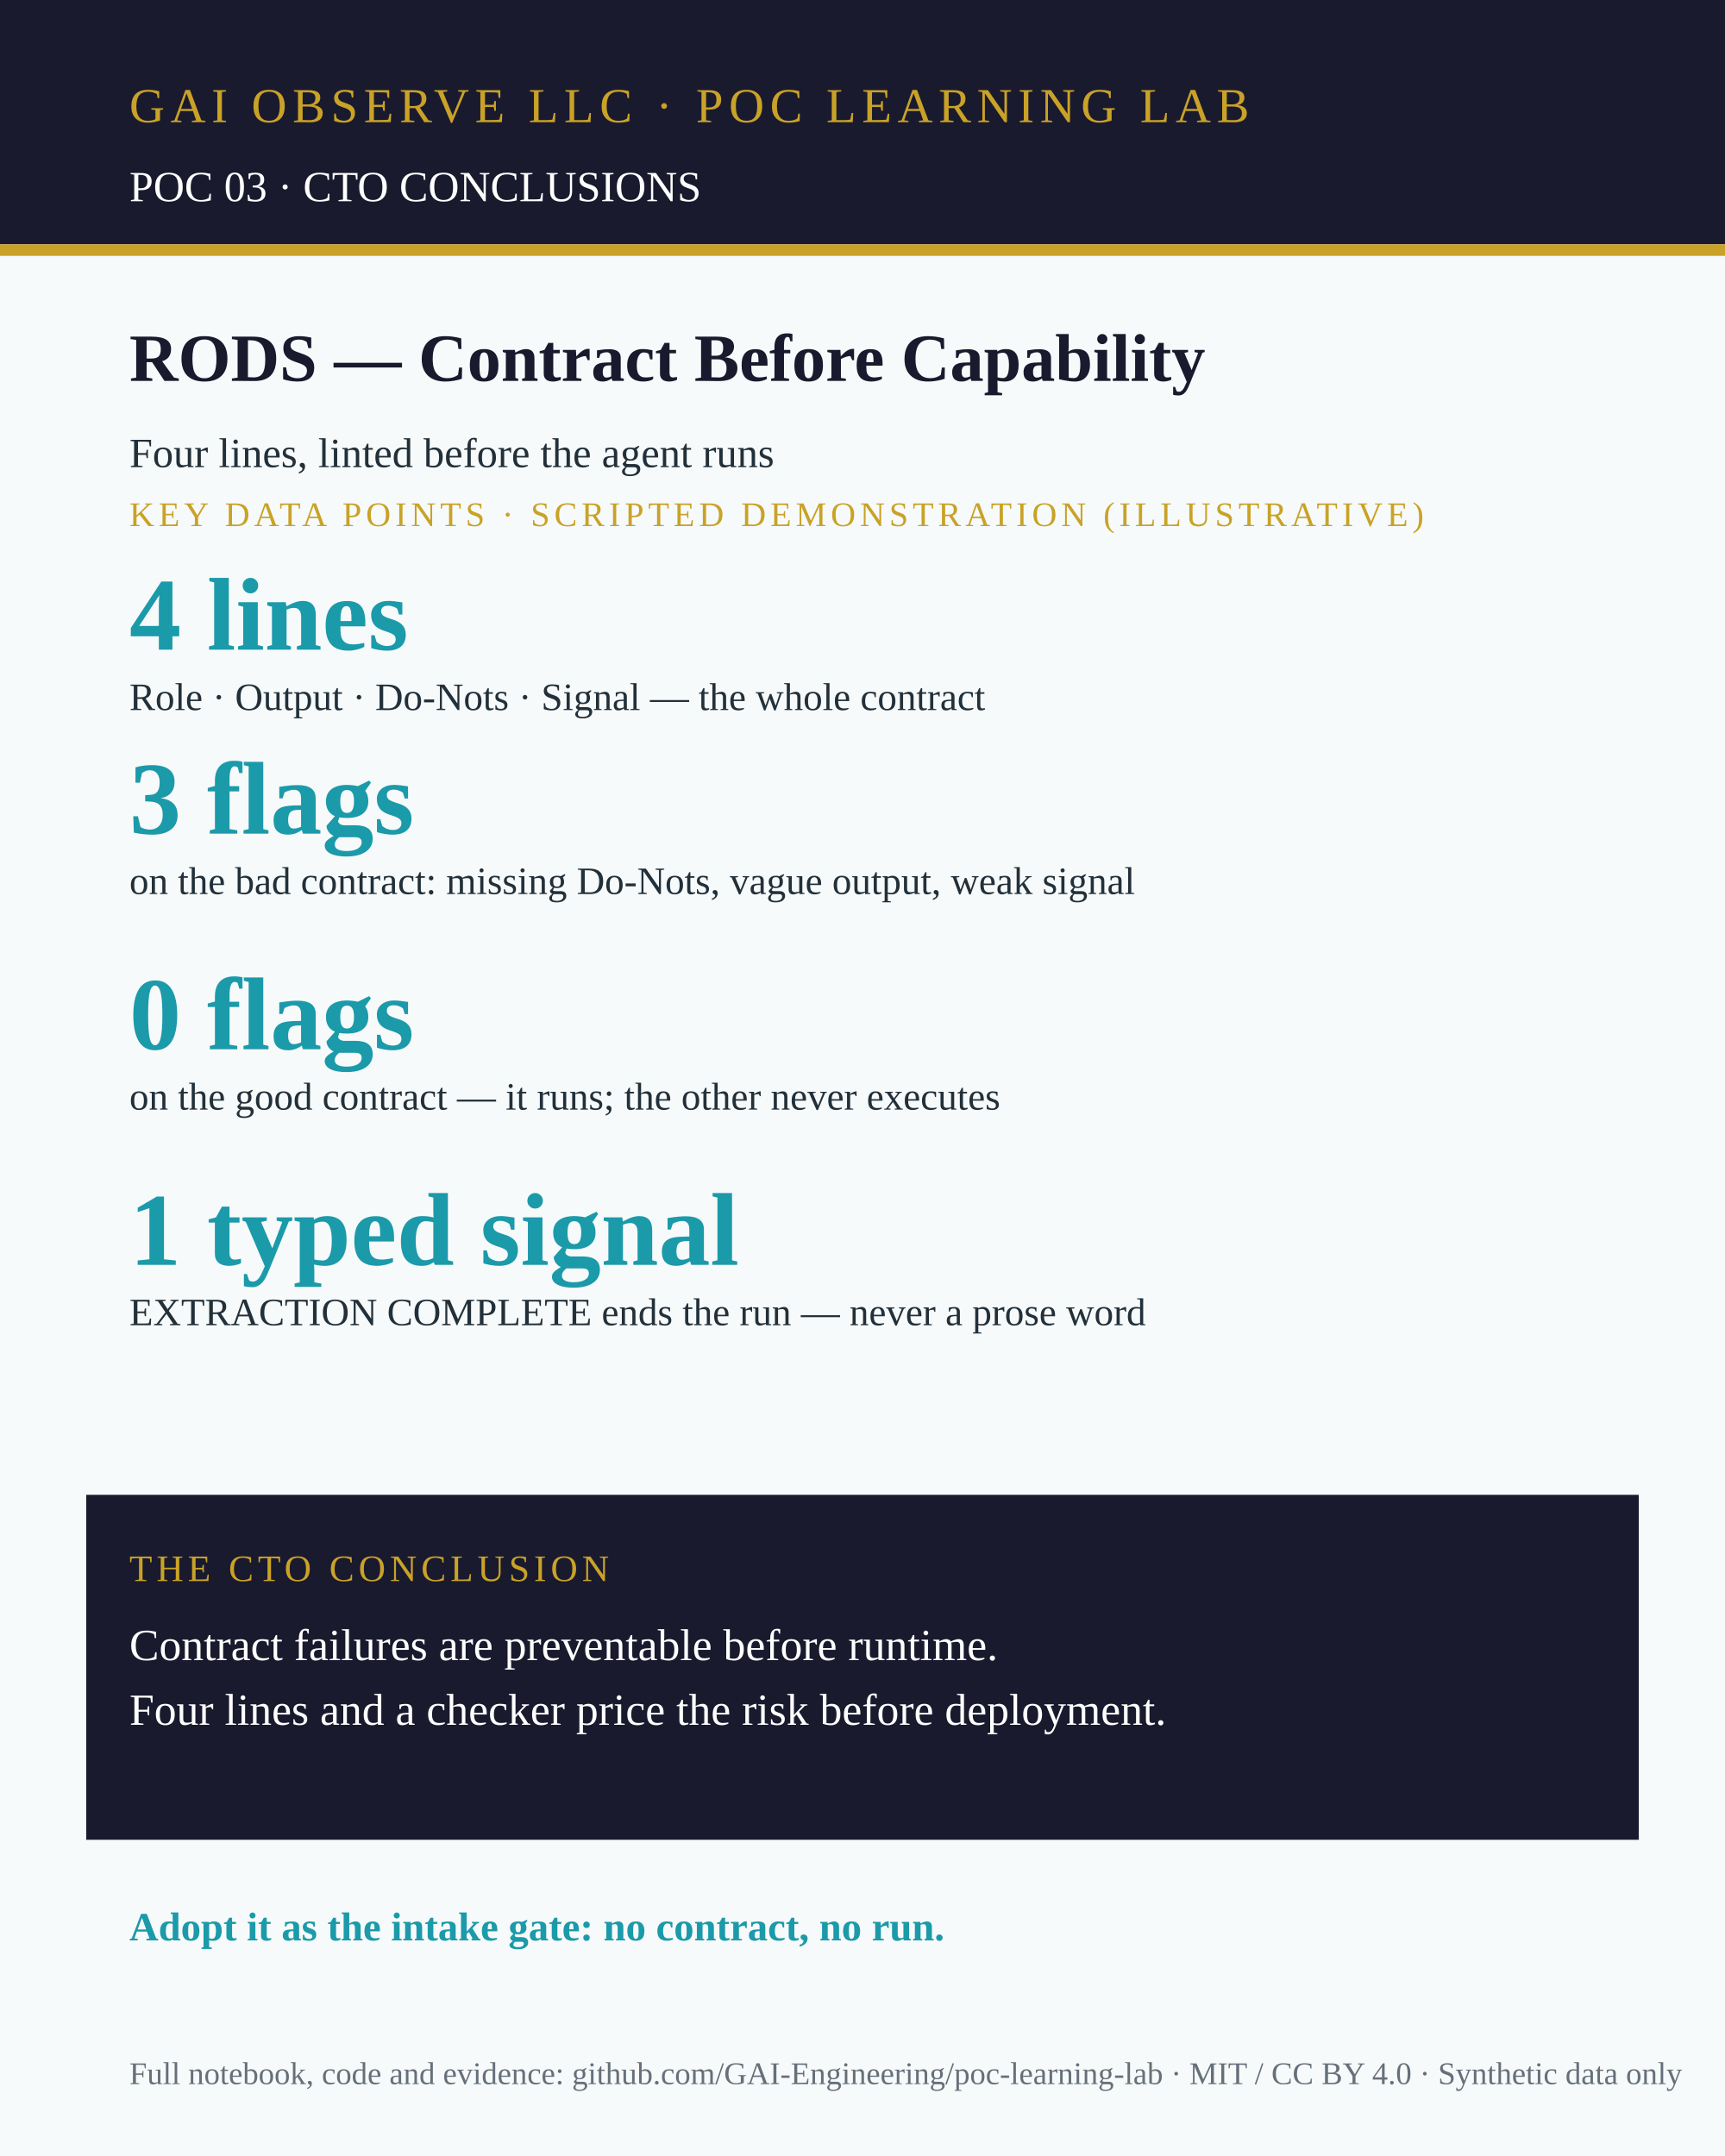
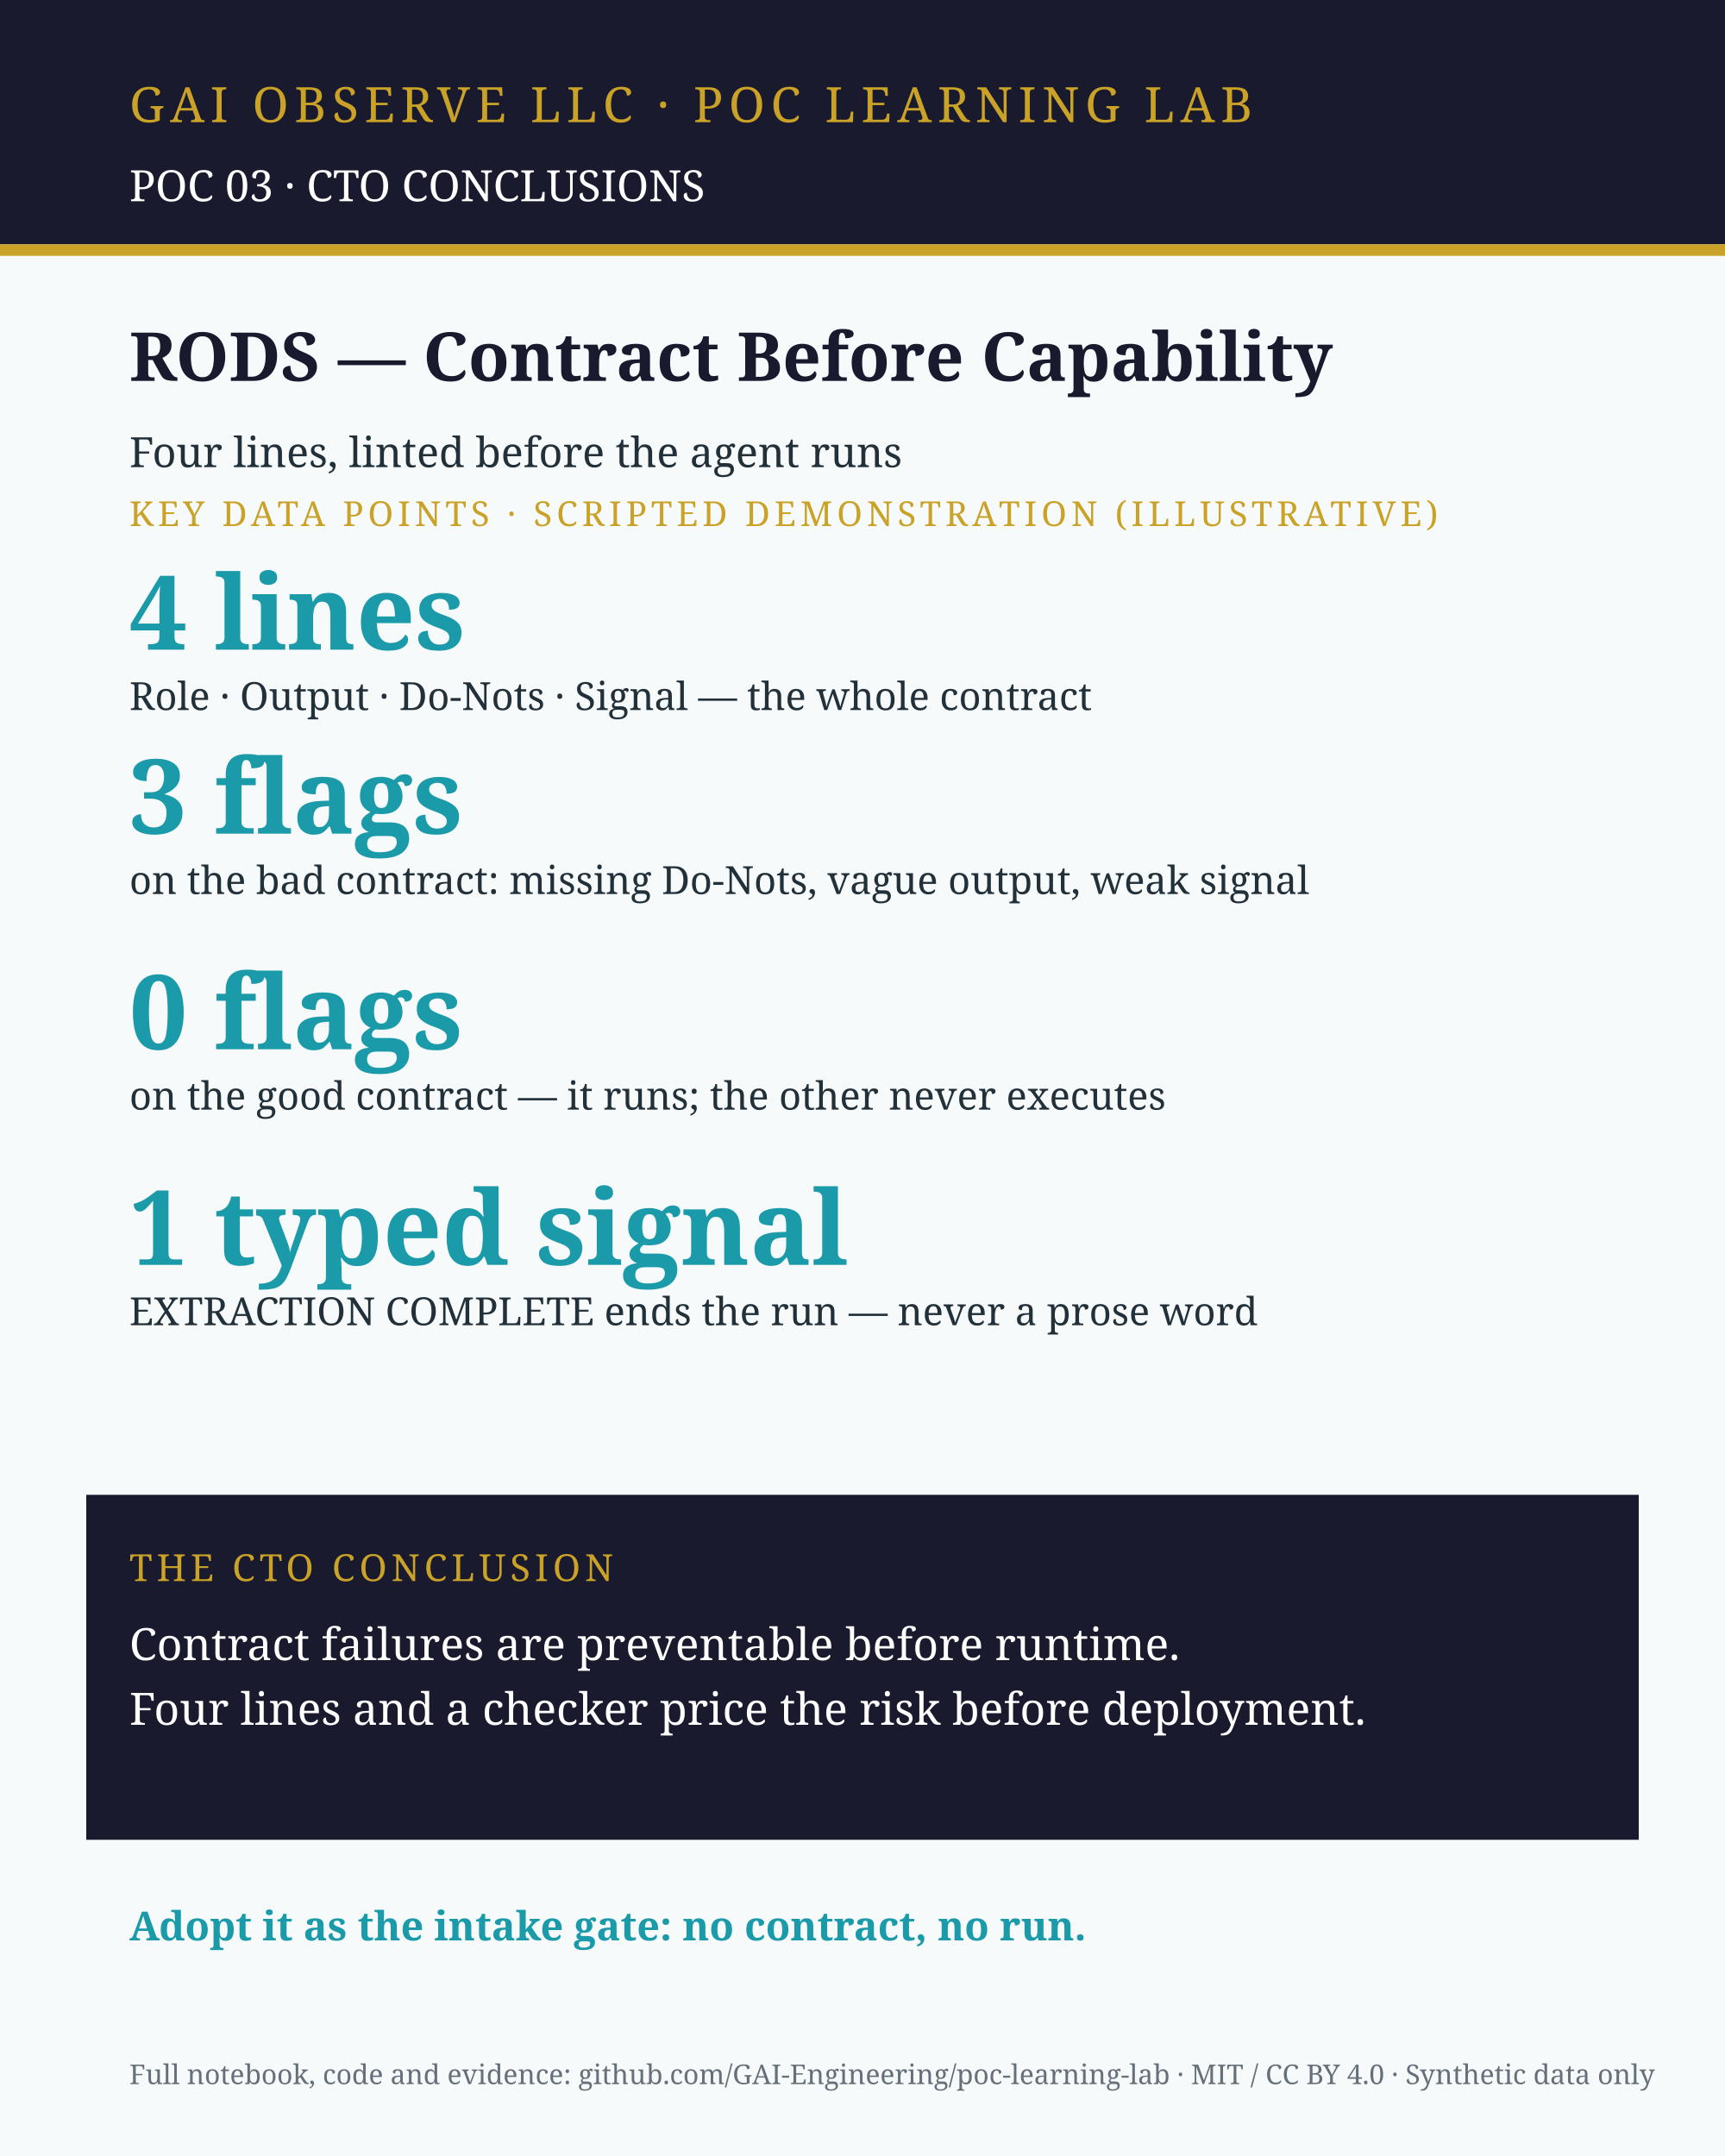
- <svg xmlns="http://www.w3.org/2000/svg" width="1200" height="1500" viewBox="0 0 1200 1500">
+ <svg xmlns="http://www.w3.org/2000/svg" width="1200" height="1500" viewBox="0 0 1200 1500" font-family="Georgia, 'Noto Serif', 'DejaVu Serif', serif">
  <rect width="1200" height="1500" fill="#F7FAFA" />
  <rect width="1200" height="170" fill="#1A1A2E" />
  <rect y="170" width="1200" height="8" fill="#C9A227" />
  <text x="90" y="85" font-size="34" letter-spacing="4" fill="#C9A227">GAI OBSERVE LLC · POC LEARNING LAB</text>
  <text x="90" y="140" font-size="30" fill="#FFFFFF">POC 03 · CTO CONCLUSIONS</text>
  <text x="90" y="265" font-size="47" font-weight="700" fill="#1A1A2E">RODS — Contract Before Capability</text>
  <text x="90" y="325" font-size="29" fill="#22303A">Four lines, linted before the agent runs</text>
  <text x="90" y="366" font-size="24" letter-spacing="3" fill="#C9A227">KEY DATA POINTS · SCRIPTED DEMONSTRATION (ILLUSTRATIVE)</text>
  <text x="90" y="452" font-size="72" font-weight="700" fill="#1B9AAA">4 lines</text>
  <text x="90" y="494" font-size="27" fill="#22303A">Role · Output · Do-Nots · Signal — the whole contract</text>
  <text x="90" y="580" font-size="72" font-weight="700" fill="#1B9AAA">3 flags</text>
  <text x="90" y="622" font-size="27" fill="#22303A">on the bad contract: missing Do-Nots, vague output, weak signal</text>
  <text x="90" y="730" font-size="72" font-weight="700" fill="#1B9AAA">0 flags</text>
  <text x="90" y="772" font-size="27" fill="#22303A">on the good contract — it runs; the other never executes</text>
  <text x="90" y="880" font-size="72" font-weight="700" fill="#1B9AAA">1 typed signal</text>
  <text x="90" y="922" font-size="27" fill="#22303A">EXTRACTION COMPLETE ends the run — never a prose word</text>
  <rect x="60" y="1040" width="1080" height="240" fill="#1A1A2E" />
  <text x="90" y="1100" font-size="26" letter-spacing="3" fill="#C9A227">THE CTO CONCLUSION</text>
  <text x="90" y="1155" font-size="31" fill="#FFFFFF">Contract failures are preventable before runtime.</text>
  <text x="90" y="1200" font-size="31" fill="#FFFFFF">Four lines and a checker price the risk before deployment.</text>
  <text x="90" y="1350" font-size="28" font-weight="600" fill="#1B9AAA">Adopt it as the intake gate: no contract, no run.</text>
-   <text x="90" y="1450" font-size="22" fill="#66707A">Full notebook, code and evidence: github.com/GAI-Engineering/poc-learning-lab · MIT / CC BY 4.0 · Synthetic data only</text>
+   <text x="90" y="1450" font-size="19" fill="#66707A">Full notebook, code and evidence: github.com/GAI-Engineering/poc-learning-lab · MIT / CC BY 4.0 · Synthetic data only</text>
</svg>
